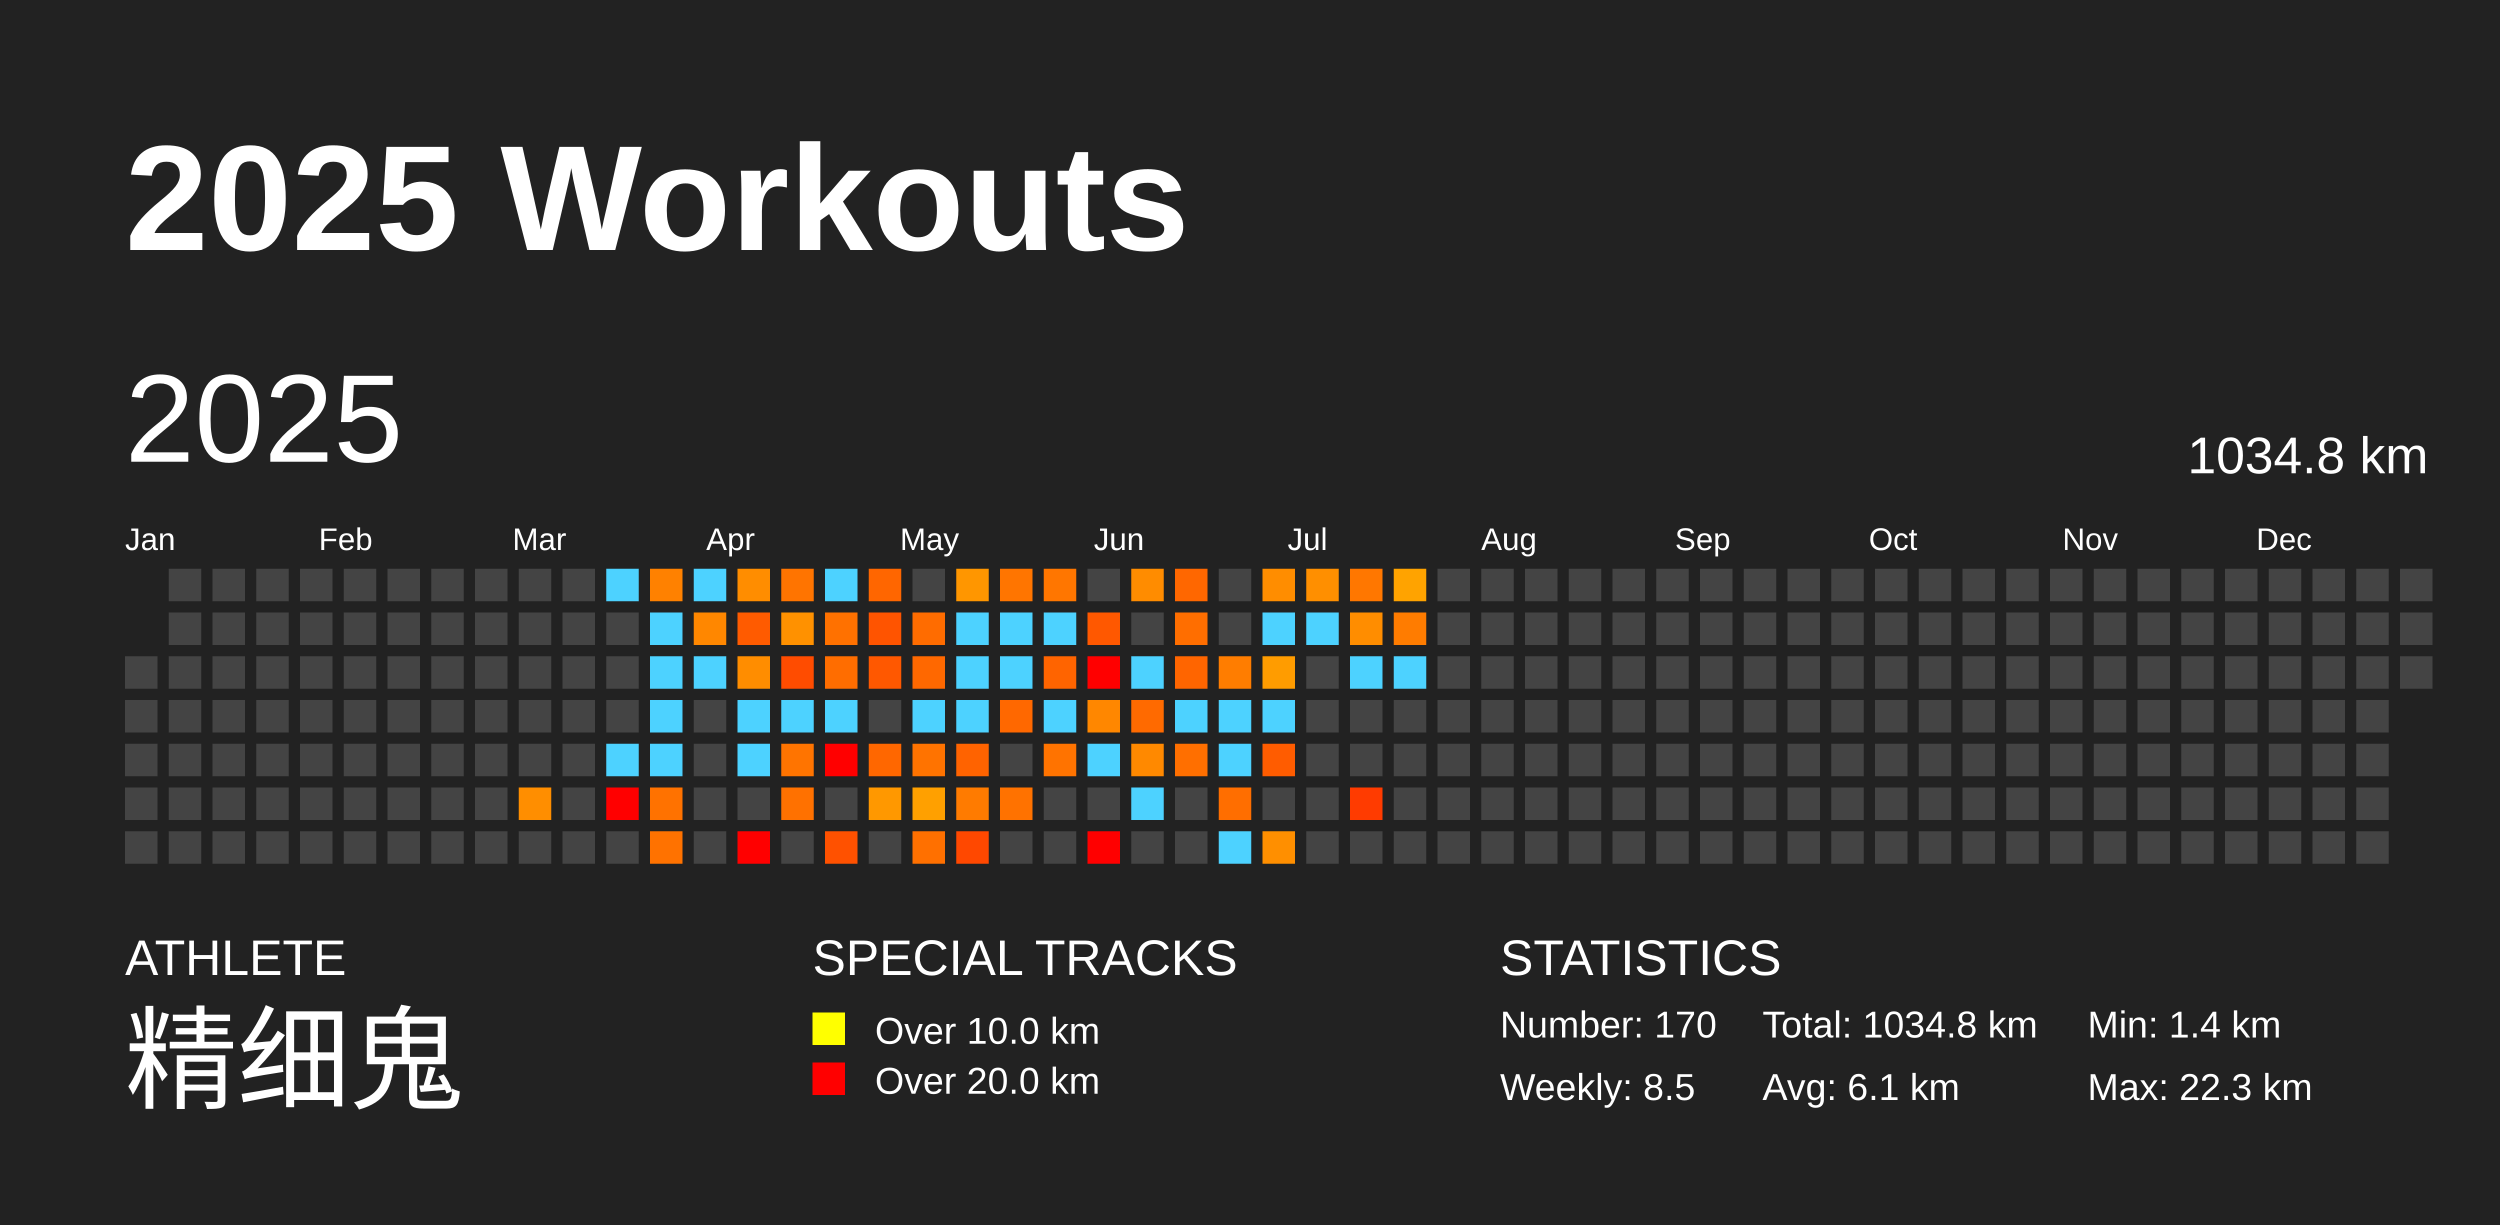
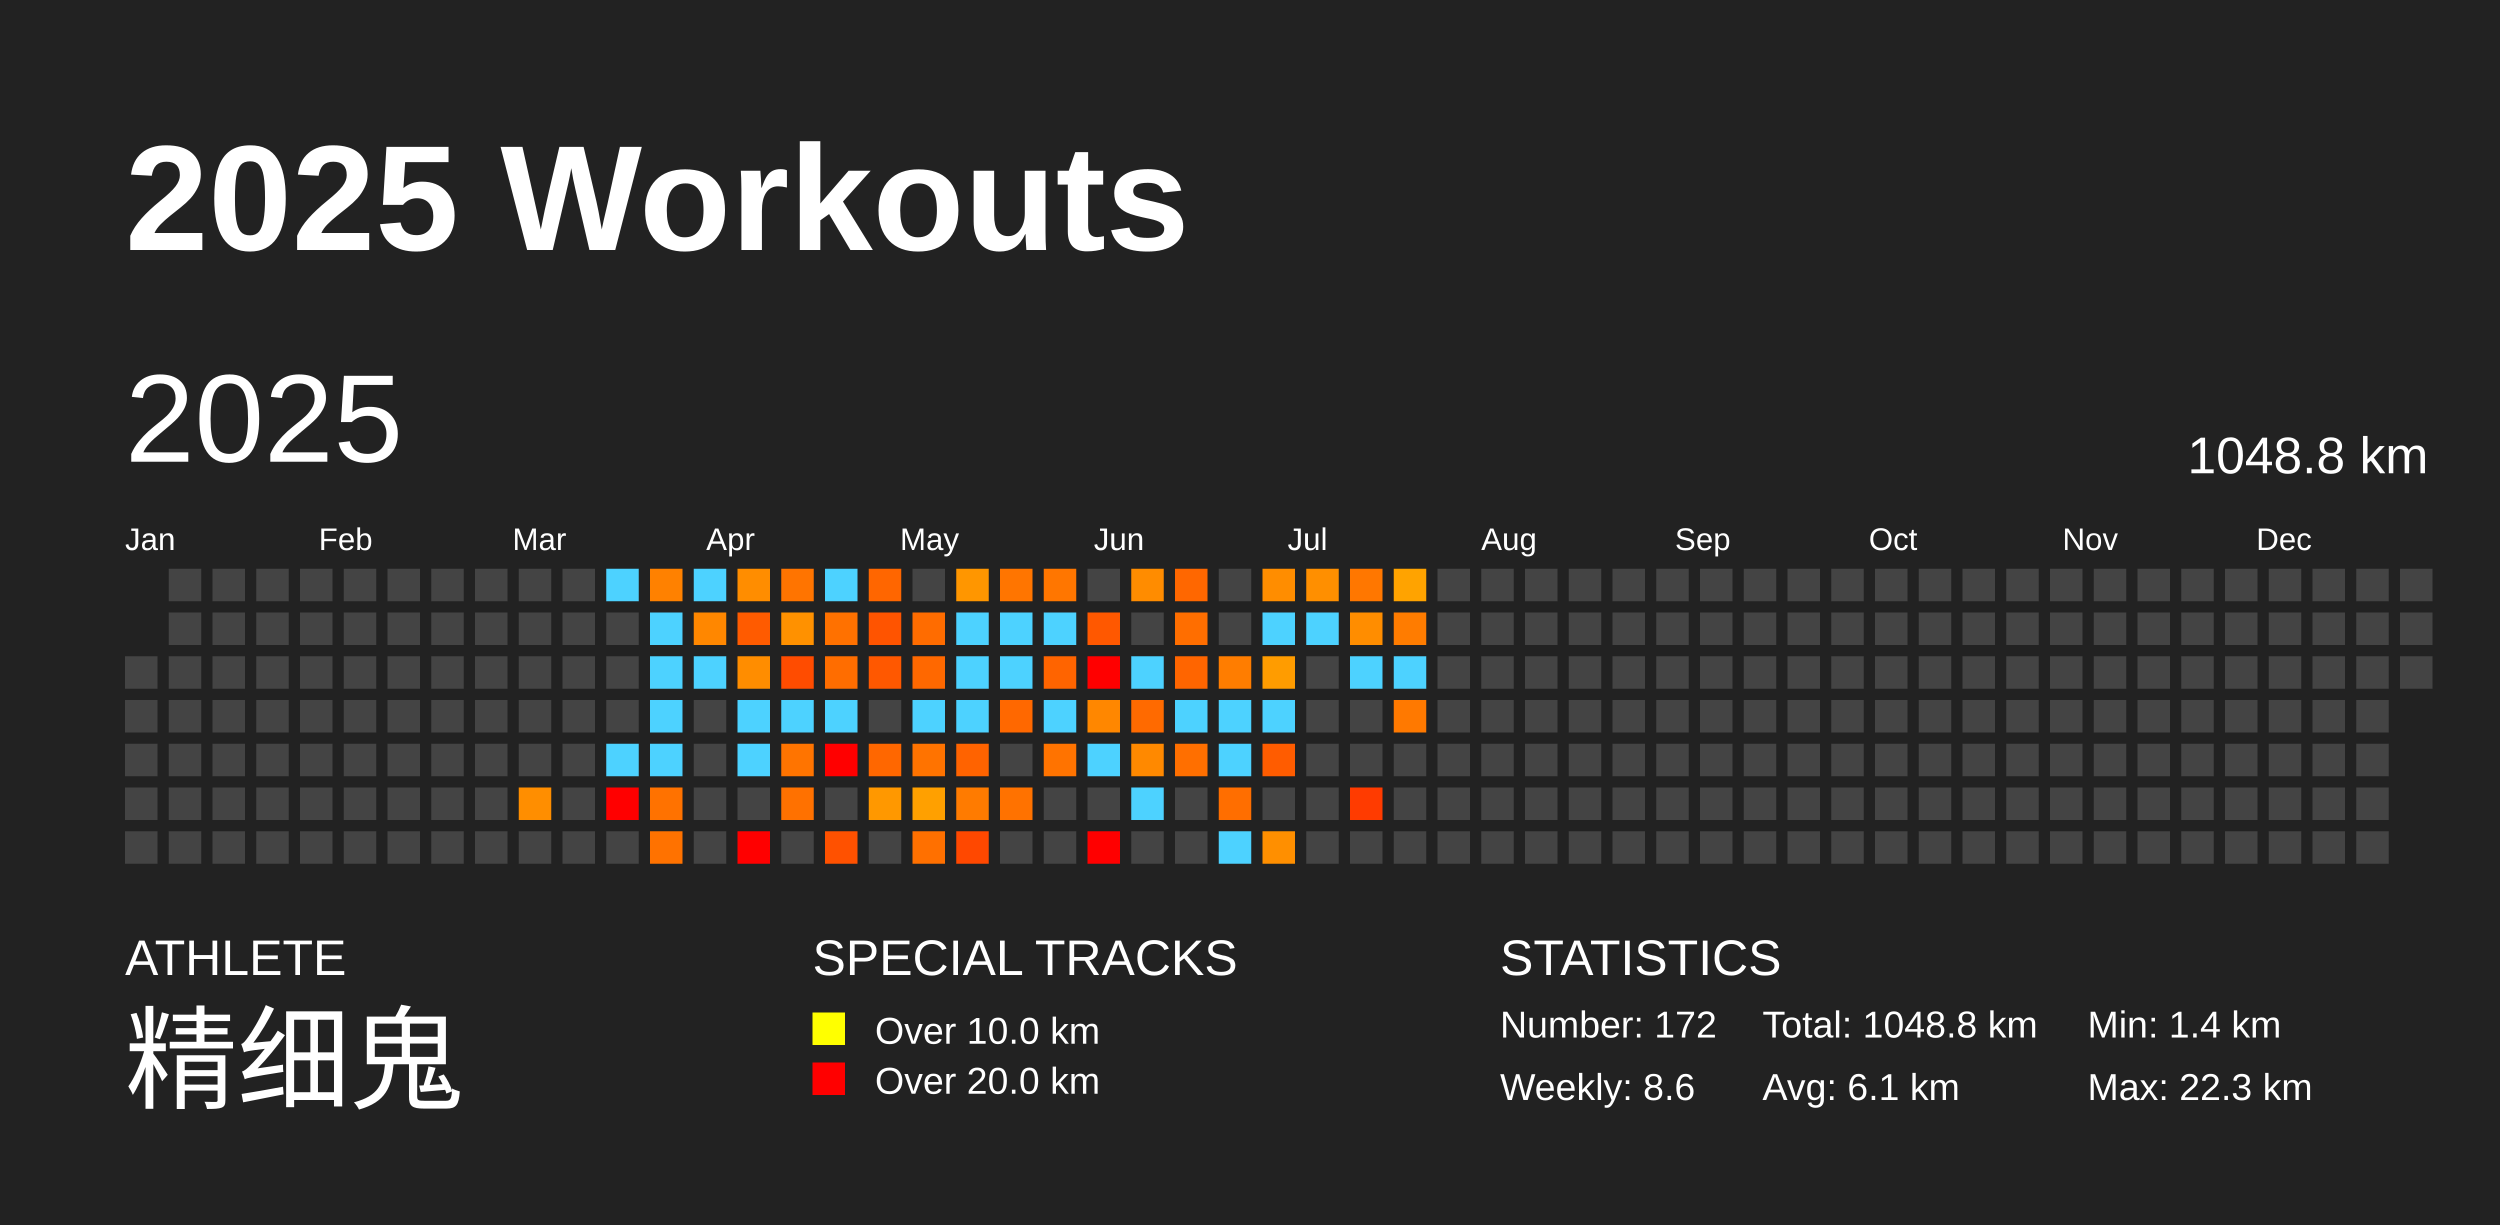
<svg xmlns="http://www.w3.org/2000/svg" baseProfile="full" height="98mm" version="1.1" viewBox="0,0,200,98" width="200mm">
  <defs />
  <rect fill="#222222" height="98" width="200" x="0" y="0" />
  <text fill="#FFFFFF" style="font-size:12px; font-family:Arial; font-weight:bold;" x="10" y="20">2025 Workouts</text>
  <text fill="#FFFFFF" style="font-size:4px; font-family:Arial" x="10" y="78">ATHLETE</text>
  <text fill="#FFFFFF" style="font-size:9px; font-family:Arial" x="10" y="88">精细鬼</text>
  <text fill="#FFFFFF" style="font-size:4px; font-family:Arial" x="65" y="78">SPECIAL TRACKS</text>
  <rect fill="yellow" height="2.6" width="2.6" x="65" y="81" />
  <text fill="#FFFFFF" style="font-size:3px; font-family:Arial" x="70" y="83.5">Over 10.0 km</text>
  <rect fill="red" height="2.6" width="2.6" x="65" y="85" />
  <text fill="#FFFFFF" style="font-size:3px; font-family:Arial" x="70" y="87.5">Over 20.0 km</text>
  <text fill="#FFFFFF" style="font-size:4px; font-family:Arial" x="120" y="78">STATISTICS</text>
-   <text fill="#FFFFFF" style="font-size:3px; font-family:Arial" x="120" y="83">Number: 170</text>
-   <text fill="#FFFFFF" style="font-size:3px; font-family:Arial" x="120" y="88">Weekly: 8.5</text>
-   <text fill="#FFFFFF" style="font-size:3px; font-family:Arial" x="141" y="83">Total: 1034.8 km</text>
+   <text fill="#FFFFFF" style="font-size:3px; font-family:Arial" x="120" y="83">Number: 172</text>
+   <text fill="#FFFFFF" style="font-size:3px; font-family:Arial" x="120" y="88">Weekly: 8.6</text>
+   <text fill="#FFFFFF" style="font-size:3px; font-family:Arial" x="141" y="83">Total: 1048.8 km</text>
  <text fill="#FFFFFF" style="font-size:3px; font-family:Arial" x="141" y="88">Avg: 6.1 km</text>
  <text fill="#FFFFFF" style="font-size:3px; font-family:Arial" x="167" y="83">Min: 1.4 km</text>
  <text fill="#FFFFFF" style="font-size:3px; font-family:Arial" x="167" y="88">Max: 22.3 km</text>
  <text dominant-baseline="hanging" fill="#FFFFFF" style="font-size:10.0px; font-family:Arial;" x="10" y="30">2025</text>
-   <text dominant-baseline="hanging" fill="#FFFFFF" style="font-size:4.125px; font-family:Arial;" x="175" y="35">1034.8 km</text>
+   <text dominant-baseline="hanging" fill="#FFFFFF" style="font-size:4.125px; font-family:Arial;" x="175" y="35">1048.8 km</text>
  <text fill="#FFFFFF" style="font-size:2.5px; font-family:Arial" x="10.0" y="44">Jan</text>
  <text fill="#FFFFFF" style="font-size:2.5px; font-family:Arial" x="25.5" y="44">Feb</text>
  <text fill="#FFFFFF" style="font-size:2.5px; font-family:Arial" x="41.0" y="44">Mar</text>
  <text fill="#FFFFFF" style="font-size:2.5px; font-family:Arial" x="56.5" y="44">Apr</text>
  <text fill="#FFFFFF" style="font-size:2.5px; font-family:Arial" x="72.0" y="44">May</text>
  <text fill="#FFFFFF" style="font-size:2.5px; font-family:Arial" x="87.5" y="44">Jun</text>
  <text fill="#FFFFFF" style="font-size:2.5px; font-family:Arial" x="103.0" y="44">Jul</text>
  <text fill="#FFFFFF" style="font-size:2.5px; font-family:Arial" x="118.5" y="44">Aug</text>
  <text fill="#FFFFFF" style="font-size:2.5px; font-family:Arial" x="134.0" y="44">Sep</text>
  <text fill="#FFFFFF" style="font-size:2.5px; font-family:Arial" x="149.5" y="44">Oct</text>
  <text fill="#FFFFFF" style="font-size:2.5px; font-family:Arial" x="165.0" y="44">Nov</text>
  <text fill="#FFFFFF" style="font-size:2.5px; font-family:Arial" x="180.5" y="44">Dec</text>
  <rect fill="#444444" height="2.6" width="2.6" x="10.0" y="52.5" />
  <rect fill="#444444" height="2.6" width="2.6" x="10.0" y="56.0" />
  <rect fill="#444444" height="2.6" width="2.6" x="10.0" y="59.5" />
  <rect fill="#444444" height="2.6" width="2.6" x="10.0" y="63.0" />
  <rect fill="#444444" height="2.6" width="2.6" x="10.0" y="66.5" />
  <rect fill="#444444" height="2.6" width="2.6" x="13.5" y="45.5" />
  <rect fill="#444444" height="2.6" width="2.6" x="13.5" y="49.0" />
  <rect fill="#444444" height="2.6" width="2.6" x="13.5" y="52.5" />
  <rect fill="#444444" height="2.6" width="2.6" x="13.5" y="56.0" />
  <rect fill="#444444" height="2.6" width="2.6" x="13.5" y="59.5" />
  <rect fill="#444444" height="2.6" width="2.6" x="13.5" y="63.0" />
  <rect fill="#444444" height="2.6" width="2.6" x="13.5" y="66.5" />
  <rect fill="#444444" height="2.6" width="2.6" x="17.0" y="45.5" />
  <rect fill="#444444" height="2.6" width="2.6" x="17.0" y="49.0" />
  <rect fill="#444444" height="2.6" width="2.6" x="17.0" y="52.5" />
  <rect fill="#444444" height="2.6" width="2.6" x="17.0" y="56.0" />
  <rect fill="#444444" height="2.6" width="2.6" x="17.0" y="59.5" />
  <rect fill="#444444" height="2.6" width="2.6" x="17.0" y="63.0" />
  <rect fill="#444444" height="2.6" width="2.6" x="17.0" y="66.5" />
  <rect fill="#444444" height="2.6" width="2.6" x="20.5" y="45.5" />
  <rect fill="#444444" height="2.6" width="2.6" x="20.5" y="49.0" />
  <rect fill="#444444" height="2.6" width="2.6" x="20.5" y="52.5" />
  <rect fill="#444444" height="2.6" width="2.6" x="20.5" y="56.0" />
  <rect fill="#444444" height="2.6" width="2.6" x="20.5" y="59.5" />
  <rect fill="#444444" height="2.6" width="2.6" x="20.5" y="63.0" />
  <rect fill="#444444" height="2.6" width="2.6" x="20.5" y="66.5" />
  <rect fill="#444444" height="2.6" width="2.6" x="24.0" y="45.5" />
  <rect fill="#444444" height="2.6" width="2.6" x="24.0" y="49.0" />
  <rect fill="#444444" height="2.6" width="2.6" x="24.0" y="52.5" />
  <rect fill="#444444" height="2.6" width="2.6" x="24.0" y="56.0" />
  <rect fill="#444444" height="2.6" width="2.6" x="24.0" y="59.5" />
  <rect fill="#444444" height="2.6" width="2.6" x="24.0" y="63.0" />
  <rect fill="#444444" height="2.6" width="2.6" x="24.0" y="66.5" />
  <rect fill="#444444" height="2.6" width="2.6" x="27.5" y="45.5" />
  <rect fill="#444444" height="2.6" width="2.6" x="27.5" y="49.0" />
  <rect fill="#444444" height="2.6" width="2.6" x="27.5" y="52.5" />
  <rect fill="#444444" height="2.6" width="2.6" x="27.5" y="56.0" />
  <rect fill="#444444" height="2.6" width="2.6" x="27.5" y="59.5" />
  <rect fill="#444444" height="2.6" width="2.6" x="27.5" y="63.0" />
  <rect fill="#444444" height="2.6" width="2.6" x="27.5" y="66.5" />
  <rect fill="#444444" height="2.6" width="2.6" x="31.0" y="45.5" />
  <rect fill="#444444" height="2.6" width="2.6" x="31.0" y="49.0" />
  <rect fill="#444444" height="2.6" width="2.6" x="31.0" y="52.5" />
  <rect fill="#444444" height="2.6" width="2.6" x="31.0" y="56.0" />
  <rect fill="#444444" height="2.6" width="2.6" x="31.0" y="59.5" />
  <rect fill="#444444" height="2.6" width="2.6" x="31.0" y="63.0" />
  <rect fill="#444444" height="2.6" width="2.6" x="31.0" y="66.5" />
  <rect fill="#444444" height="2.6" width="2.6" x="34.5" y="45.5" />
  <rect fill="#444444" height="2.6" width="2.6" x="34.5" y="49.0" />
  <rect fill="#444444" height="2.6" width="2.6" x="34.5" y="52.5" />
  <rect fill="#444444" height="2.6" width="2.6" x="34.5" y="56.0" />
  <rect fill="#444444" height="2.6" width="2.6" x="34.5" y="59.5" />
  <rect fill="#444444" height="2.6" width="2.6" x="34.5" y="63.0" />
  <rect fill="#444444" height="2.6" width="2.6" x="34.5" y="66.5" />
  <rect fill="#444444" height="2.6" width="2.6" x="38.0" y="45.5" />
  <rect fill="#444444" height="2.6" width="2.6" x="38.0" y="49.0" />
  <rect fill="#444444" height="2.6" width="2.6" x="38.0" y="52.5" />
  <rect fill="#444444" height="2.6" width="2.6" x="38.0" y="56.0" />
  <rect fill="#444444" height="2.6" width="2.6" x="38.0" y="59.5" />
  <rect fill="#444444" height="2.6" width="2.6" x="38.0" y="63.0" />
  <rect fill="#444444" height="2.6" width="2.6" x="38.0" y="66.5" />
  <rect fill="#444444" height="2.6" width="2.6" x="41.5" y="45.5" />
  <rect fill="#444444" height="2.6" width="2.6" x="41.5" y="49.0" />
  <rect fill="#444444" height="2.6" width="2.6" x="41.5" y="52.5" />
  <rect fill="#444444" height="2.6" width="2.6" x="41.5" y="56.0" />
  <rect fill="#444444" height="2.6" width="2.6" x="41.5" y="59.5" />
  <rect fill="#ff8e00" height="2.6" width="2.6" x="41.5" y="63.0" />
  <rect fill="#444444" height="2.6" width="2.6" x="41.5" y="66.5" />
  <rect fill="#444444" height="2.6" width="2.6" x="45.0" y="45.5" />
  <rect fill="#444444" height="2.6" width="2.6" x="45.0" y="49.0" />
  <rect fill="#444444" height="2.6" width="2.6" x="45.0" y="52.5" />
  <rect fill="#444444" height="2.6" width="2.6" x="45.0" y="56.0" />
  <rect fill="#444444" height="2.6" width="2.6" x="45.0" y="59.5" />
  <rect fill="#444444" height="2.6" width="2.6" x="45.0" y="63.0" />
  <rect fill="#444444" height="2.6" width="2.6" x="45.0" y="66.5" />
  <rect fill="#4dd2ff" height="2.6" width="2.6" x="48.5" y="45.5" />
  <rect fill="#444444" height="2.6" width="2.6" x="48.5" y="49.0" />
  <rect fill="#444444" height="2.6" width="2.6" x="48.5" y="52.5" />
  <rect fill="#444444" height="2.6" width="2.6" x="48.5" y="56.0" />
  <rect fill="#4dd2ff" height="2.6" width="2.6" x="48.5" y="59.5" />
  <rect fill="red" height="2.6" width="2.6" x="48.5" y="63.0" />
  <rect fill="#444444" height="2.6" width="2.6" x="48.5" y="66.5" />
  <rect fill="#ff8100" height="2.6" width="2.6" x="52.0" y="45.5" />
  <rect fill="#4dd2ff" height="2.6" width="2.6" x="52.0" y="49.0" />
  <rect fill="#4dd2ff" height="2.6" width="2.6" x="52.0" y="52.5" />
  <rect fill="#4dd2ff" height="2.6" width="2.6" x="52.0" y="56.0" />
  <rect fill="#4dd2ff" height="2.6" width="2.6" x="52.0" y="59.5" />
  <rect fill="#ff7200" height="2.6" width="2.6" x="52.0" y="63.0" />
  <rect fill="#ff7200" height="2.6" width="2.6" x="52.0" y="66.5" />
  <rect fill="#4dd2ff" height="2.6" width="2.6" x="55.5" y="45.5" />
  <rect fill="#ff8700" height="2.6" width="2.6" x="55.5" y="49.0" />
  <rect fill="#4dd2ff" height="2.6" width="2.6" x="55.5" y="52.5" />
  <rect fill="#444444" height="2.6" width="2.6" x="55.5" y="56.0" />
  <rect fill="#444444" height="2.6" width="2.6" x="55.5" y="59.5" />
  <rect fill="#444444" height="2.6" width="2.6" x="55.5" y="63.0" />
  <rect fill="#444444" height="2.6" width="2.6" x="55.5" y="66.5" />
  <rect fill="#ff8d00" height="2.6" width="2.6" x="59.0" y="45.5" />
  <rect fill="#ff5b00" height="2.6" width="2.6" x="59.0" y="49.0" />
  <rect fill="#ff8d00" height="2.6" width="2.6" x="59.0" y="52.5" />
  <rect fill="#4dd2ff" height="2.6" width="2.6" x="59.0" y="56.0" />
  <rect fill="#4dd2ff" height="2.6" width="2.6" x="59.0" y="59.5" />
  <rect fill="#444444" height="2.6" width="2.6" x="59.0" y="63.0" />
  <rect fill="red" height="2.6" width="2.6" x="59.0" y="66.5" />
  <rect fill="#ff7400" height="2.6" width="2.6" x="62.5" y="45.5" />
  <rect fill="#ff9100" height="2.6" width="2.6" x="62.5" y="49.0" />
  <rect fill="#ff4c00" height="2.6" width="2.6" x="62.5" y="52.5" />
  <rect fill="#4dd2ff" height="2.6" width="2.6" x="62.5" y="56.0" />
  <rect fill="#ff7400" height="2.6" width="2.6" x="62.5" y="59.5" />
  <rect fill="#ff7100" height="2.6" width="2.6" x="62.5" y="63.0" />
  <rect fill="#444444" height="2.6" width="2.6" x="62.5" y="66.5" />
  <rect fill="#4dd2ff" height="2.6" width="2.6" x="66.0" y="45.5" />
  <rect fill="#ff7100" height="2.6" width="2.6" x="66.0" y="49.0" />
  <rect fill="#ff6d00" height="2.6" width="2.6" x="66.0" y="52.5" />
  <rect fill="#4dd2ff" height="2.6" width="2.6" x="66.0" y="56.0" />
  <rect fill="red" height="2.6" width="2.6" x="66.0" y="59.5" />
  <rect fill="#444444" height="2.6" width="2.6" x="66.0" y="63.0" />
  <rect fill="#ff5100" height="2.6" width="2.6" x="66.0" y="66.5" />
  <rect fill="#ff6600" height="2.6" width="2.6" x="69.5" y="45.5" />
  <rect fill="#ff5400" height="2.6" width="2.6" x="69.5" y="49.0" />
  <rect fill="#ff5800" height="2.6" width="2.6" x="69.5" y="52.5" />
  <rect fill="#444444" height="2.6" width="2.6" x="69.5" y="56.0" />
  <rect fill="#ff6700" height="2.6" width="2.6" x="69.5" y="59.5" />
  <rect fill="#ff9800" height="2.6" width="2.6" x="69.5" y="63.0" />
  <rect fill="#444444" height="2.6" width="2.6" x="69.5" y="66.5" />
  <rect fill="#444444" height="2.6" width="2.6" x="73.0" y="45.5" />
  <rect fill="#ff6c00" height="2.6" width="2.6" x="73.0" y="49.0" />
  <rect fill="#ff6800" height="2.6" width="2.6" x="73.0" y="52.5" />
  <rect fill="#4dd2ff" height="2.6" width="2.6" x="73.0" y="56.0" />
  <rect fill="#ff7300" height="2.6" width="2.6" x="73.0" y="59.5" />
  <rect fill="#ffa000" height="2.6" width="2.6" x="73.0" y="63.0" />
  <rect fill="#ff7000" height="2.6" width="2.6" x="73.0" y="66.5" />
  <rect fill="#ff9600" height="2.6" width="2.6" x="76.5" y="45.5" />
  <rect fill="#4dd2ff" height="2.6" width="2.6" x="76.5" y="49.0" />
  <rect fill="#4dd2ff" height="2.6" width="2.6" x="76.5" y="52.5" />
  <rect fill="#4dd2ff" height="2.6" width="2.6" x="76.5" y="56.0" />
  <rect fill="#ff6300" height="2.6" width="2.6" x="76.5" y="59.5" />
  <rect fill="#ff7b00" height="2.6" width="2.6" x="76.5" y="63.0" />
  <rect fill="#ff4800" height="2.6" width="2.6" x="76.5" y="66.5" />
  <rect fill="#ff7500" height="2.6" width="2.6" x="80.0" y="45.5" />
  <rect fill="#4dd2ff" height="2.6" width="2.6" x="80.0" y="49.0" />
  <rect fill="#4dd2ff" height="2.6" width="2.6" x="80.0" y="52.5" />
  <rect fill="#ff6800" height="2.6" width="2.6" x="80.0" y="56.0" />
  <rect fill="#444444" height="2.6" width="2.6" x="80.0" y="59.5" />
  <rect fill="#ff7200" height="2.6" width="2.6" x="80.0" y="63.0" />
  <rect fill="#444444" height="2.6" width="2.6" x="80.0" y="66.5" />
  <rect fill="#ff7600" height="2.6" width="2.6" x="83.5" y="45.5" />
  <rect fill="#4dd2ff" height="2.6" width="2.6" x="83.5" y="49.0" />
  <rect fill="#ff6400" height="2.6" width="2.6" x="83.5" y="52.5" />
  <rect fill="#4dd2ff" height="2.6" width="2.6" x="83.5" y="56.0" />
  <rect fill="#ff7300" height="2.6" width="2.6" x="83.5" y="59.5" />
  <rect fill="#444444" height="2.6" width="2.6" x="83.5" y="63.0" />
  <rect fill="#444444" height="2.6" width="2.6" x="83.5" y="66.5" />
  <rect fill="#444444" height="2.6" width="2.6" x="87.0" y="45.5" />
  <rect fill="#ff5800" height="2.6" width="2.6" x="87.0" y="49.0" />
  <rect fill="red" height="2.6" width="2.6" x="87.0" y="52.5" />
  <rect fill="#ff8700" height="2.6" width="2.6" x="87.0" y="56.0" />
  <rect fill="#4dd2ff" height="2.6" width="2.6" x="87.0" y="59.5" />
  <rect fill="#444444" height="2.6" width="2.6" x="87.0" y="63.0" />
  <rect fill="red" height="2.6" width="2.6" x="87.0" y="66.5" />
  <rect fill="#ff8c00" height="2.6" width="2.6" x="90.5" y="45.5" />
  <rect fill="#444444" height="2.6" width="2.6" x="90.5" y="49.0" />
  <rect fill="#4dd2ff" height="2.6" width="2.6" x="90.5" y="52.5" />
  <rect fill="#ff6a00" height="2.6" width="2.6" x="90.5" y="56.0" />
  <rect fill="#ff8900" height="2.6" width="2.6" x="90.5" y="59.5" />
  <rect fill="#4dd2ff" height="2.6" width="2.6" x="90.5" y="63.0" />
  <rect fill="#444444" height="2.6" width="2.6" x="90.5" y="66.5" />
  <rect fill="#ff6700" height="2.6" width="2.6" x="94.0" y="45.5" />
  <rect fill="#ff6e00" height="2.6" width="2.6" x="94.0" y="49.0" />
  <rect fill="#ff6500" height="2.6" width="2.6" x="94.0" y="52.5" />
  <rect fill="#4dd2ff" height="2.6" width="2.6" x="94.0" y="56.0" />
  <rect fill="#ff6f00" height="2.6" width="2.6" x="94.0" y="59.5" />
  <rect fill="#444444" height="2.6" width="2.6" x="94.0" y="63.0" />
  <rect fill="#444444" height="2.6" width="2.6" x="94.0" y="66.5" />
  <rect fill="#444444" height="2.6" width="2.6" x="97.5" y="45.5" />
  <rect fill="#444444" height="2.6" width="2.6" x="97.5" y="49.0" />
  <rect fill="#ff7d00" height="2.6" width="2.6" x="97.5" y="52.5" />
  <rect fill="#4dd2ff" height="2.6" width="2.6" x="97.5" y="56.0" />
  <rect fill="#4dd2ff" height="2.6" width="2.6" x="97.5" y="59.5" />
  <rect fill="#ff6e00" height="2.6" width="2.6" x="97.5" y="63.0" />
  <rect fill="#4dd2ff" height="2.6" width="2.6" x="97.5" y="66.5" />
  <rect fill="#ff8d00" height="2.6" width="2.6" x="101.0" y="45.5" />
  <rect fill="#4dd2ff" height="2.6" width="2.6" x="101.0" y="49.0" />
  <rect fill="#ff9c00" height="2.6" width="2.6" x="101.0" y="52.5" />
  <rect fill="#4dd2ff" height="2.6" width="2.6" x="101.0" y="56.0" />
  <rect fill="#ff5c00" height="2.6" width="2.6" x="101.0" y="59.5" />
  <rect fill="#444444" height="2.6" width="2.6" x="101.0" y="63.0" />
  <rect fill="#ff8f00" height="2.6" width="2.6" x="101.0" y="66.5" />
  <rect fill="#ff8f00" height="2.6" width="2.6" x="104.5" y="45.5" />
  <rect fill="#4dd2ff" height="2.6" width="2.6" x="104.5" y="49.0" />
  <rect fill="#444444" height="2.6" width="2.6" x="104.5" y="52.5" />
  <rect fill="#444444" height="2.6" width="2.6" x="104.5" y="56.0" />
  <rect fill="#444444" height="2.6" width="2.6" x="104.5" y="59.5" />
  <rect fill="#444444" height="2.6" width="2.6" x="104.5" y="63.0" />
  <rect fill="#444444" height="2.6" width="2.6" x="104.5" y="66.5" />
  <rect fill="#ff7700" height="2.6" width="2.6" x="108.0" y="45.5" />
  <rect fill="#ff8d00" height="2.6" width="2.6" x="108.0" y="49.0" />
  <rect fill="#4dd2ff" height="2.6" width="2.6" x="108.0" y="52.5" />
  <rect fill="#444444" height="2.6" width="2.6" x="108.0" y="56.0" />
  <rect fill="#444444" height="2.6" width="2.6" x="108.0" y="59.5" />
  <rect fill="#ff3b00" height="2.6" width="2.6" x="108.0" y="63.0" />
  <rect fill="#444444" height="2.6" width="2.6" x="108.0" y="66.5" />
  <rect fill="#ffa300" height="2.6" width="2.6" x="111.5" y="45.5" />
  <rect fill="#ff7c00" height="2.6" width="2.6" x="111.5" y="49.0" />
  <rect fill="#4dd2ff" height="2.6" width="2.6" x="111.5" y="52.5" />
-   <rect fill="#444444" height="2.6" width="2.6" x="111.5" y="56.0" />
+   <rect fill="#ff7900" height="2.6" width="2.6" x="111.5" y="56.0" />
  <rect fill="#444444" height="2.6" width="2.6" x="111.5" y="59.5" />
  <rect fill="#444444" height="2.6" width="2.6" x="111.5" y="63.0" />
  <rect fill="#444444" height="2.6" width="2.6" x="111.5" y="66.5" />
  <rect fill="#444444" height="2.6" width="2.6" x="115.0" y="45.5" />
  <rect fill="#444444" height="2.6" width="2.6" x="115.0" y="49.0" />
  <rect fill="#444444" height="2.6" width="2.6" x="115.0" y="52.5" />
  <rect fill="#444444" height="2.6" width="2.6" x="115.0" y="56.0" />
  <rect fill="#444444" height="2.6" width="2.6" x="115.0" y="59.5" />
  <rect fill="#444444" height="2.6" width="2.6" x="115.0" y="63.0" />
  <rect fill="#444444" height="2.6" width="2.6" x="115.0" y="66.5" />
  <rect fill="#444444" height="2.6" width="2.6" x="118.5" y="45.5" />
  <rect fill="#444444" height="2.6" width="2.6" x="118.5" y="49.0" />
  <rect fill="#444444" height="2.6" width="2.6" x="118.5" y="52.5" />
  <rect fill="#444444" height="2.6" width="2.6" x="118.5" y="56.0" />
  <rect fill="#444444" height="2.6" width="2.6" x="118.5" y="59.5" />
  <rect fill="#444444" height="2.6" width="2.6" x="118.5" y="63.0" />
  <rect fill="#444444" height="2.6" width="2.6" x="118.5" y="66.5" />
  <rect fill="#444444" height="2.6" width="2.6" x="122.0" y="45.5" />
  <rect fill="#444444" height="2.6" width="2.6" x="122.0" y="49.0" />
  <rect fill="#444444" height="2.6" width="2.6" x="122.0" y="52.5" />
  <rect fill="#444444" height="2.6" width="2.6" x="122.0" y="56.0" />
  <rect fill="#444444" height="2.6" width="2.6" x="122.0" y="59.5" />
  <rect fill="#444444" height="2.6" width="2.6" x="122.0" y="63.0" />
  <rect fill="#444444" height="2.6" width="2.6" x="122.0" y="66.5" />
  <rect fill="#444444" height="2.6" width="2.6" x="125.5" y="45.5" />
  <rect fill="#444444" height="2.6" width="2.6" x="125.5" y="49.0" />
  <rect fill="#444444" height="2.6" width="2.6" x="125.5" y="52.5" />
  <rect fill="#444444" height="2.6" width="2.6" x="125.5" y="56.0" />
  <rect fill="#444444" height="2.6" width="2.6" x="125.5" y="59.5" />
  <rect fill="#444444" height="2.6" width="2.6" x="125.5" y="63.0" />
  <rect fill="#444444" height="2.6" width="2.6" x="125.5" y="66.5" />
  <rect fill="#444444" height="2.6" width="2.6" x="129.0" y="45.5" />
  <rect fill="#444444" height="2.6" width="2.6" x="129.0" y="49.0" />
  <rect fill="#444444" height="2.6" width="2.6" x="129.0" y="52.5" />
  <rect fill="#444444" height="2.6" width="2.6" x="129.0" y="56.0" />
  <rect fill="#444444" height="2.6" width="2.6" x="129.0" y="59.5" />
  <rect fill="#444444" height="2.6" width="2.6" x="129.0" y="63.0" />
  <rect fill="#444444" height="2.6" width="2.6" x="129.0" y="66.5" />
  <rect fill="#444444" height="2.6" width="2.6" x="132.5" y="45.5" />
  <rect fill="#444444" height="2.6" width="2.6" x="132.5" y="49.0" />
  <rect fill="#444444" height="2.6" width="2.6" x="132.5" y="52.5" />
  <rect fill="#444444" height="2.6" width="2.6" x="132.5" y="56.0" />
  <rect fill="#444444" height="2.6" width="2.6" x="132.5" y="59.5" />
  <rect fill="#444444" height="2.6" width="2.6" x="132.5" y="63.0" />
  <rect fill="#444444" height="2.6" width="2.6" x="132.5" y="66.5" />
  <rect fill="#444444" height="2.6" width="2.6" x="136.0" y="45.5" />
  <rect fill="#444444" height="2.6" width="2.6" x="136.0" y="49.0" />
  <rect fill="#444444" height="2.6" width="2.6" x="136.0" y="52.5" />
  <rect fill="#444444" height="2.6" width="2.6" x="136.0" y="56.0" />
  <rect fill="#444444" height="2.6" width="2.6" x="136.0" y="59.5" />
  <rect fill="#444444" height="2.6" width="2.6" x="136.0" y="63.0" />
  <rect fill="#444444" height="2.6" width="2.6" x="136.0" y="66.5" />
  <rect fill="#444444" height="2.6" width="2.6" x="139.5" y="45.5" />
  <rect fill="#444444" height="2.6" width="2.6" x="139.5" y="49.0" />
  <rect fill="#444444" height="2.6" width="2.6" x="139.5" y="52.5" />
  <rect fill="#444444" height="2.6" width="2.6" x="139.5" y="56.0" />
  <rect fill="#444444" height="2.6" width="2.6" x="139.5" y="59.5" />
  <rect fill="#444444" height="2.6" width="2.6" x="139.5" y="63.0" />
  <rect fill="#444444" height="2.6" width="2.6" x="139.5" y="66.5" />
  <rect fill="#444444" height="2.6" width="2.6" x="143.0" y="45.5" />
  <rect fill="#444444" height="2.6" width="2.6" x="143.0" y="49.0" />
  <rect fill="#444444" height="2.6" width="2.6" x="143.0" y="52.5" />
  <rect fill="#444444" height="2.6" width="2.6" x="143.0" y="56.0" />
  <rect fill="#444444" height="2.6" width="2.6" x="143.0" y="59.5" />
  <rect fill="#444444" height="2.6" width="2.6" x="143.0" y="63.0" />
  <rect fill="#444444" height="2.6" width="2.6" x="143.0" y="66.5" />
  <rect fill="#444444" height="2.6" width="2.6" x="146.5" y="45.5" />
  <rect fill="#444444" height="2.6" width="2.6" x="146.5" y="49.0" />
  <rect fill="#444444" height="2.6" width="2.6" x="146.5" y="52.5" />
  <rect fill="#444444" height="2.6" width="2.6" x="146.5" y="56.0" />
  <rect fill="#444444" height="2.6" width="2.6" x="146.5" y="59.5" />
  <rect fill="#444444" height="2.6" width="2.6" x="146.5" y="63.0" />
  <rect fill="#444444" height="2.6" width="2.6" x="146.5" y="66.5" />
  <rect fill="#444444" height="2.6" width="2.6" x="150.0" y="45.5" />
  <rect fill="#444444" height="2.6" width="2.6" x="150.0" y="49.0" />
  <rect fill="#444444" height="2.6" width="2.6" x="150.0" y="52.5" />
  <rect fill="#444444" height="2.6" width="2.6" x="150.0" y="56.0" />
  <rect fill="#444444" height="2.6" width="2.6" x="150.0" y="59.5" />
  <rect fill="#444444" height="2.6" width="2.6" x="150.0" y="63.0" />
  <rect fill="#444444" height="2.6" width="2.6" x="150.0" y="66.5" />
  <rect fill="#444444" height="2.6" width="2.6" x="153.5" y="45.5" />
  <rect fill="#444444" height="2.6" width="2.6" x="153.5" y="49.0" />
  <rect fill="#444444" height="2.6" width="2.6" x="153.5" y="52.5" />
  <rect fill="#444444" height="2.6" width="2.6" x="153.5" y="56.0" />
  <rect fill="#444444" height="2.6" width="2.6" x="153.5" y="59.5" />
  <rect fill="#444444" height="2.6" width="2.6" x="153.5" y="63.0" />
  <rect fill="#444444" height="2.6" width="2.6" x="153.5" y="66.5" />
  <rect fill="#444444" height="2.6" width="2.6" x="157.0" y="45.5" />
  <rect fill="#444444" height="2.6" width="2.6" x="157.0" y="49.0" />
  <rect fill="#444444" height="2.6" width="2.6" x="157.0" y="52.5" />
  <rect fill="#444444" height="2.6" width="2.6" x="157.0" y="56.0" />
  <rect fill="#444444" height="2.6" width="2.6" x="157.0" y="59.5" />
  <rect fill="#444444" height="2.6" width="2.6" x="157.0" y="63.0" />
  <rect fill="#444444" height="2.6" width="2.6" x="157.0" y="66.5" />
  <rect fill="#444444" height="2.6" width="2.6" x="160.5" y="45.5" />
  <rect fill="#444444" height="2.6" width="2.6" x="160.5" y="49.0" />
  <rect fill="#444444" height="2.6" width="2.6" x="160.5" y="52.5" />
  <rect fill="#444444" height="2.6" width="2.6" x="160.5" y="56.0" />
  <rect fill="#444444" height="2.6" width="2.6" x="160.5" y="59.5" />
  <rect fill="#444444" height="2.6" width="2.6" x="160.5" y="63.0" />
  <rect fill="#444444" height="2.6" width="2.6" x="160.5" y="66.5" />
  <rect fill="#444444" height="2.6" width="2.6" x="164.0" y="45.5" />
  <rect fill="#444444" height="2.6" width="2.6" x="164.0" y="49.0" />
  <rect fill="#444444" height="2.6" width="2.6" x="164.0" y="52.5" />
  <rect fill="#444444" height="2.6" width="2.6" x="164.0" y="56.0" />
  <rect fill="#444444" height="2.6" width="2.6" x="164.0" y="59.5" />
  <rect fill="#444444" height="2.6" width="2.6" x="164.0" y="63.0" />
  <rect fill="#444444" height="2.6" width="2.6" x="164.0" y="66.5" />
  <rect fill="#444444" height="2.6" width="2.6" x="167.5" y="45.5" />
  <rect fill="#444444" height="2.6" width="2.6" x="167.5" y="49.0" />
  <rect fill="#444444" height="2.6" width="2.6" x="167.5" y="52.5" />
  <rect fill="#444444" height="2.6" width="2.6" x="167.5" y="56.0" />
  <rect fill="#444444" height="2.6" width="2.6" x="167.5" y="59.5" />
  <rect fill="#444444" height="2.6" width="2.6" x="167.5" y="63.0" />
  <rect fill="#444444" height="2.6" width="2.6" x="167.5" y="66.5" />
  <rect fill="#444444" height="2.6" width="2.6" x="171.0" y="45.5" />
  <rect fill="#444444" height="2.6" width="2.6" x="171.0" y="49.0" />
  <rect fill="#444444" height="2.6" width="2.6" x="171.0" y="52.5" />
  <rect fill="#444444" height="2.6" width="2.6" x="171.0" y="56.0" />
  <rect fill="#444444" height="2.6" width="2.6" x="171.0" y="59.5" />
  <rect fill="#444444" height="2.6" width="2.6" x="171.0" y="63.0" />
  <rect fill="#444444" height="2.6" width="2.6" x="171.0" y="66.5" />
  <rect fill="#444444" height="2.6" width="2.6" x="174.5" y="45.5" />
  <rect fill="#444444" height="2.6" width="2.6" x="174.5" y="49.0" />
  <rect fill="#444444" height="2.6" width="2.6" x="174.5" y="52.5" />
  <rect fill="#444444" height="2.6" width="2.6" x="174.5" y="56.0" />
  <rect fill="#444444" height="2.6" width="2.6" x="174.5" y="59.5" />
  <rect fill="#444444" height="2.6" width="2.6" x="174.5" y="63.0" />
  <rect fill="#444444" height="2.6" width="2.6" x="174.5" y="66.5" />
  <rect fill="#444444" height="2.6" width="2.6" x="178.0" y="45.5" />
  <rect fill="#444444" height="2.6" width="2.6" x="178.0" y="49.0" />
  <rect fill="#444444" height="2.6" width="2.6" x="178.0" y="52.5" />
  <rect fill="#444444" height="2.6" width="2.6" x="178.0" y="56.0" />
  <rect fill="#444444" height="2.6" width="2.6" x="178.0" y="59.5" />
  <rect fill="#444444" height="2.6" width="2.6" x="178.0" y="63.0" />
  <rect fill="#444444" height="2.6" width="2.6" x="178.0" y="66.5" />
  <rect fill="#444444" height="2.6" width="2.6" x="181.5" y="45.5" />
  <rect fill="#444444" height="2.6" width="2.6" x="181.5" y="49.0" />
  <rect fill="#444444" height="2.6" width="2.6" x="181.5" y="52.5" />
  <rect fill="#444444" height="2.6" width="2.6" x="181.5" y="56.0" />
  <rect fill="#444444" height="2.6" width="2.6" x="181.5" y="59.5" />
  <rect fill="#444444" height="2.6" width="2.6" x="181.5" y="63.0" />
  <rect fill="#444444" height="2.6" width="2.6" x="181.5" y="66.5" />
  <rect fill="#444444" height="2.6" width="2.6" x="185.0" y="45.5" />
  <rect fill="#444444" height="2.6" width="2.6" x="185.0" y="49.0" />
  <rect fill="#444444" height="2.6" width="2.6" x="185.0" y="52.5" />
  <rect fill="#444444" height="2.6" width="2.6" x="185.0" y="56.0" />
  <rect fill="#444444" height="2.6" width="2.6" x="185.0" y="59.5" />
  <rect fill="#444444" height="2.6" width="2.6" x="185.0" y="63.0" />
  <rect fill="#444444" height="2.6" width="2.6" x="185.0" y="66.5" />
  <rect fill="#444444" height="2.6" width="2.6" x="188.5" y="45.5" />
  <rect fill="#444444" height="2.6" width="2.6" x="188.5" y="49.0" />
  <rect fill="#444444" height="2.6" width="2.6" x="188.5" y="52.5" />
  <rect fill="#444444" height="2.6" width="2.6" x="188.5" y="56.0" />
  <rect fill="#444444" height="2.6" width="2.6" x="188.5" y="59.5" />
  <rect fill="#444444" height="2.6" width="2.6" x="188.5" y="63.0" />
  <rect fill="#444444" height="2.6" width="2.6" x="188.5" y="66.5" />
  <rect fill="#444444" height="2.6" width="2.6" x="192.0" y="45.5" />
  <rect fill="#444444" height="2.6" width="2.6" x="192.0" y="49.0" />
  <rect fill="#444444" height="2.6" width="2.6" x="192.0" y="52.5" />
</svg>
